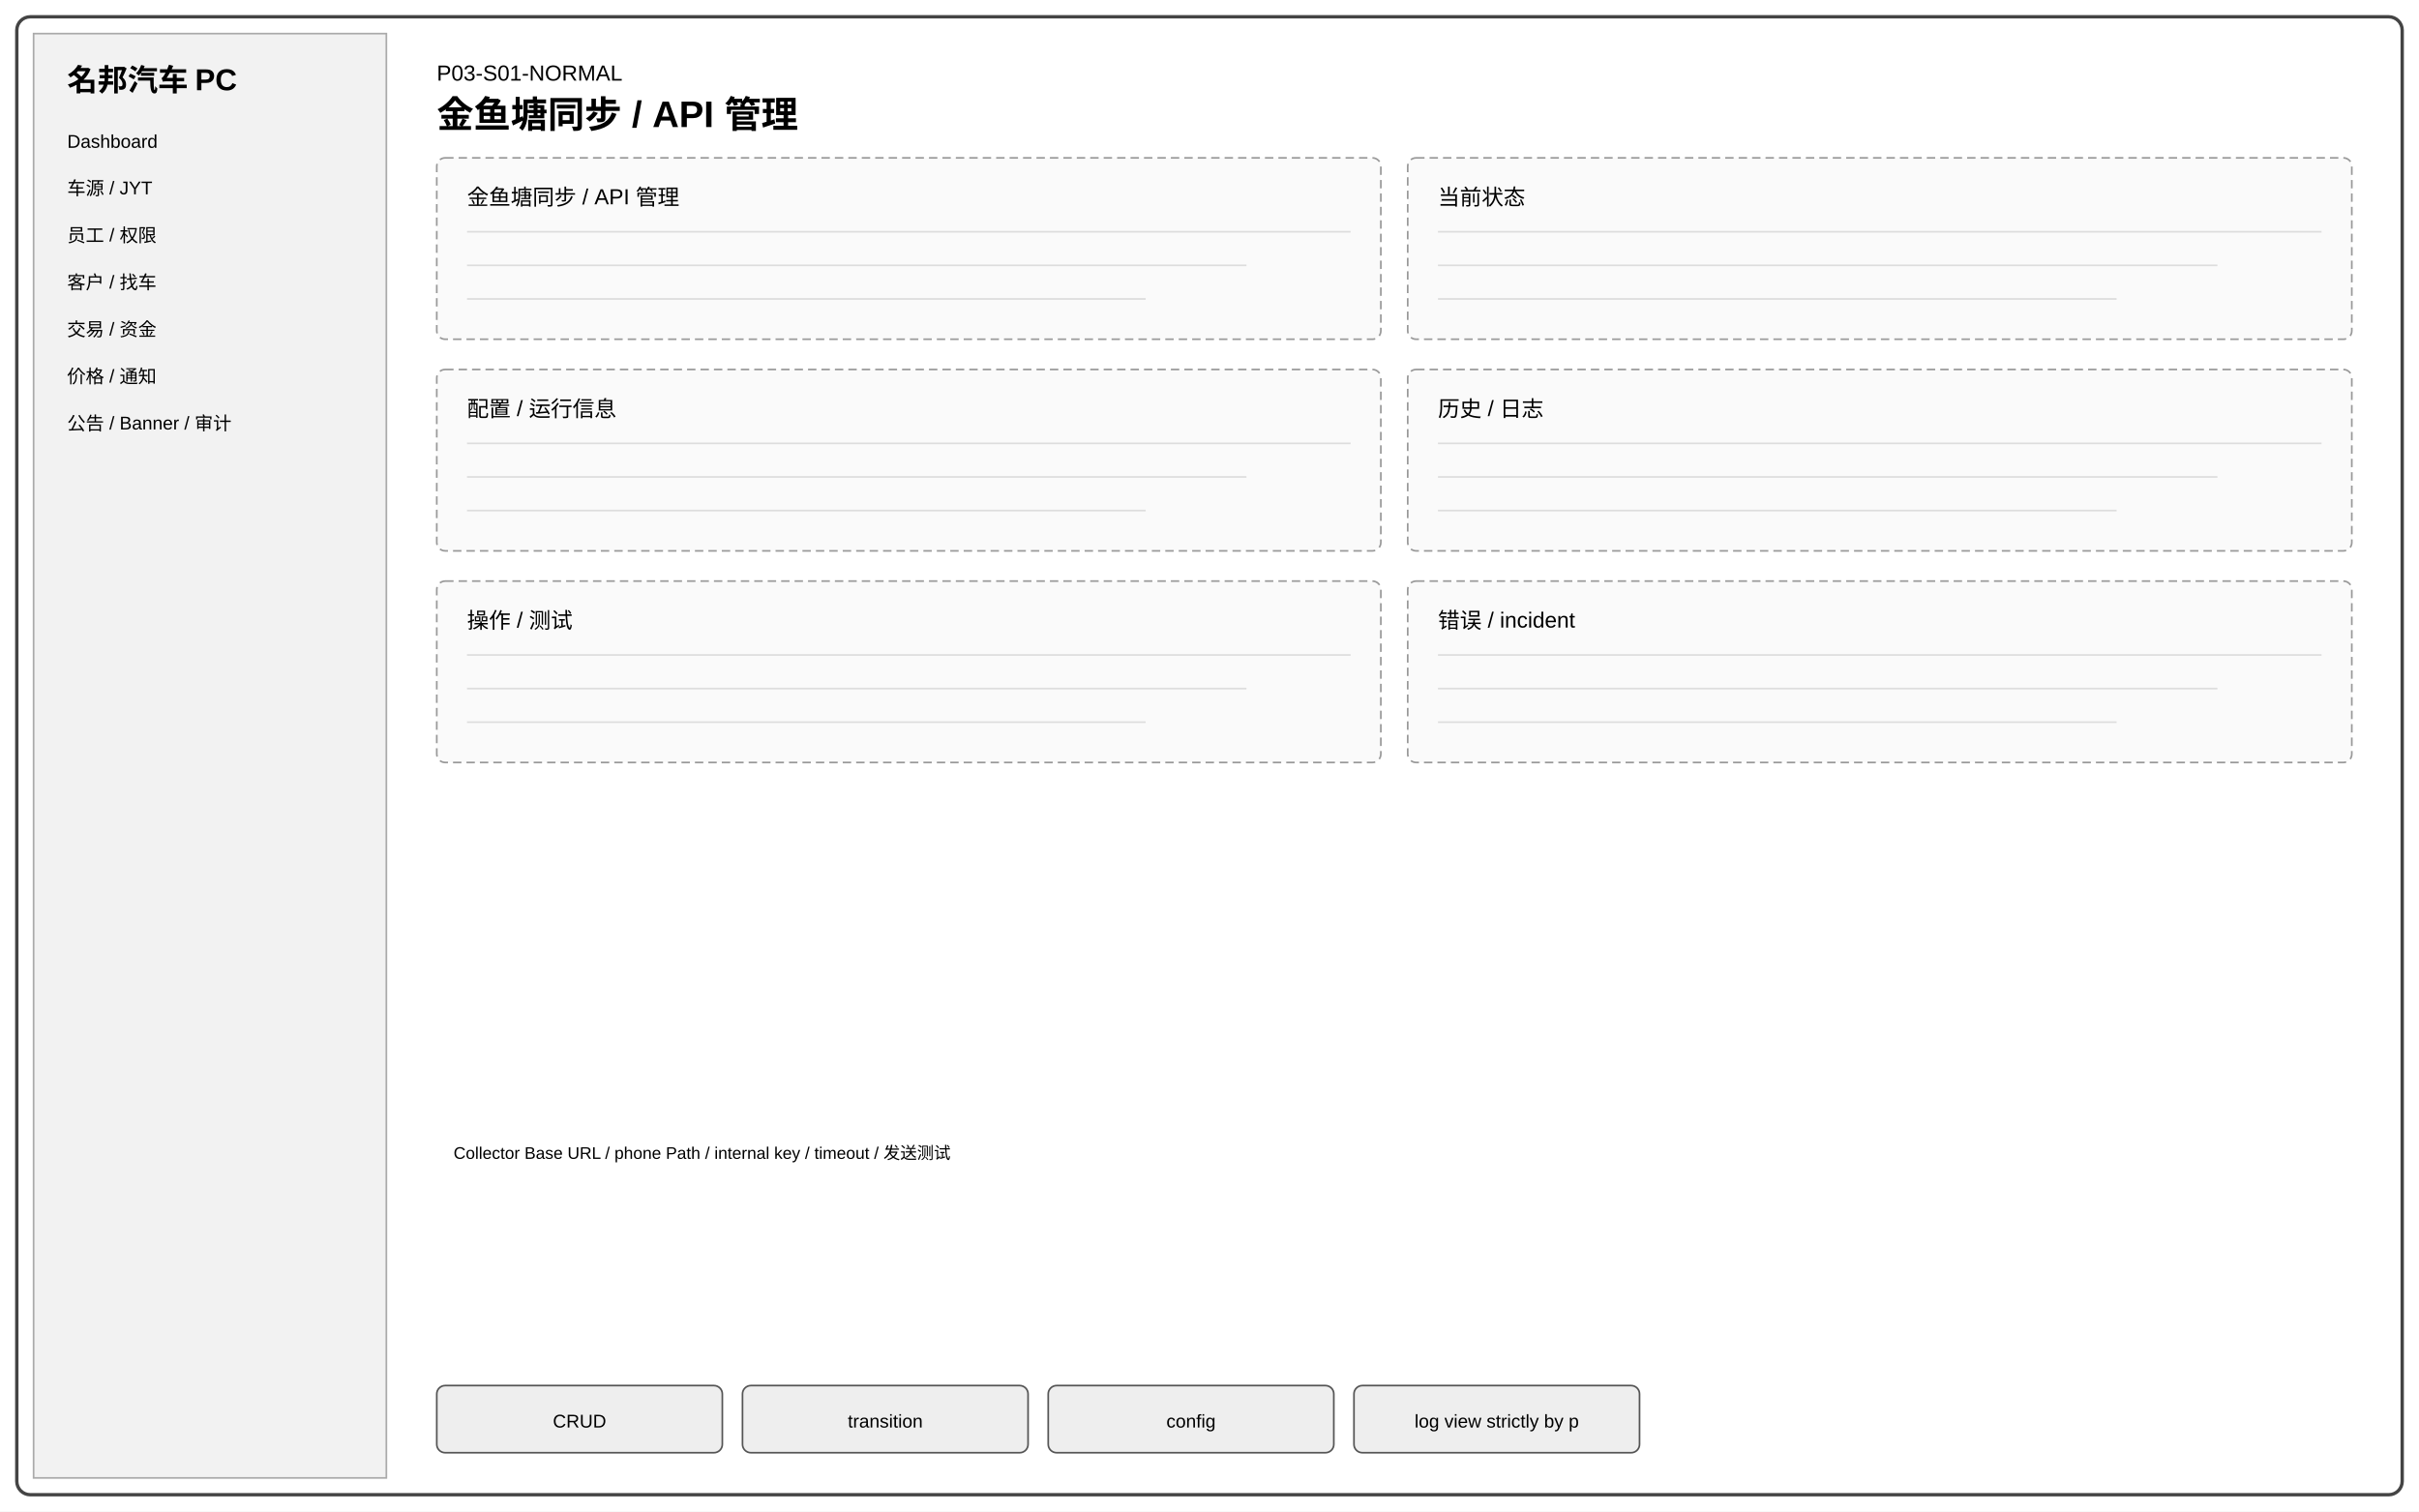
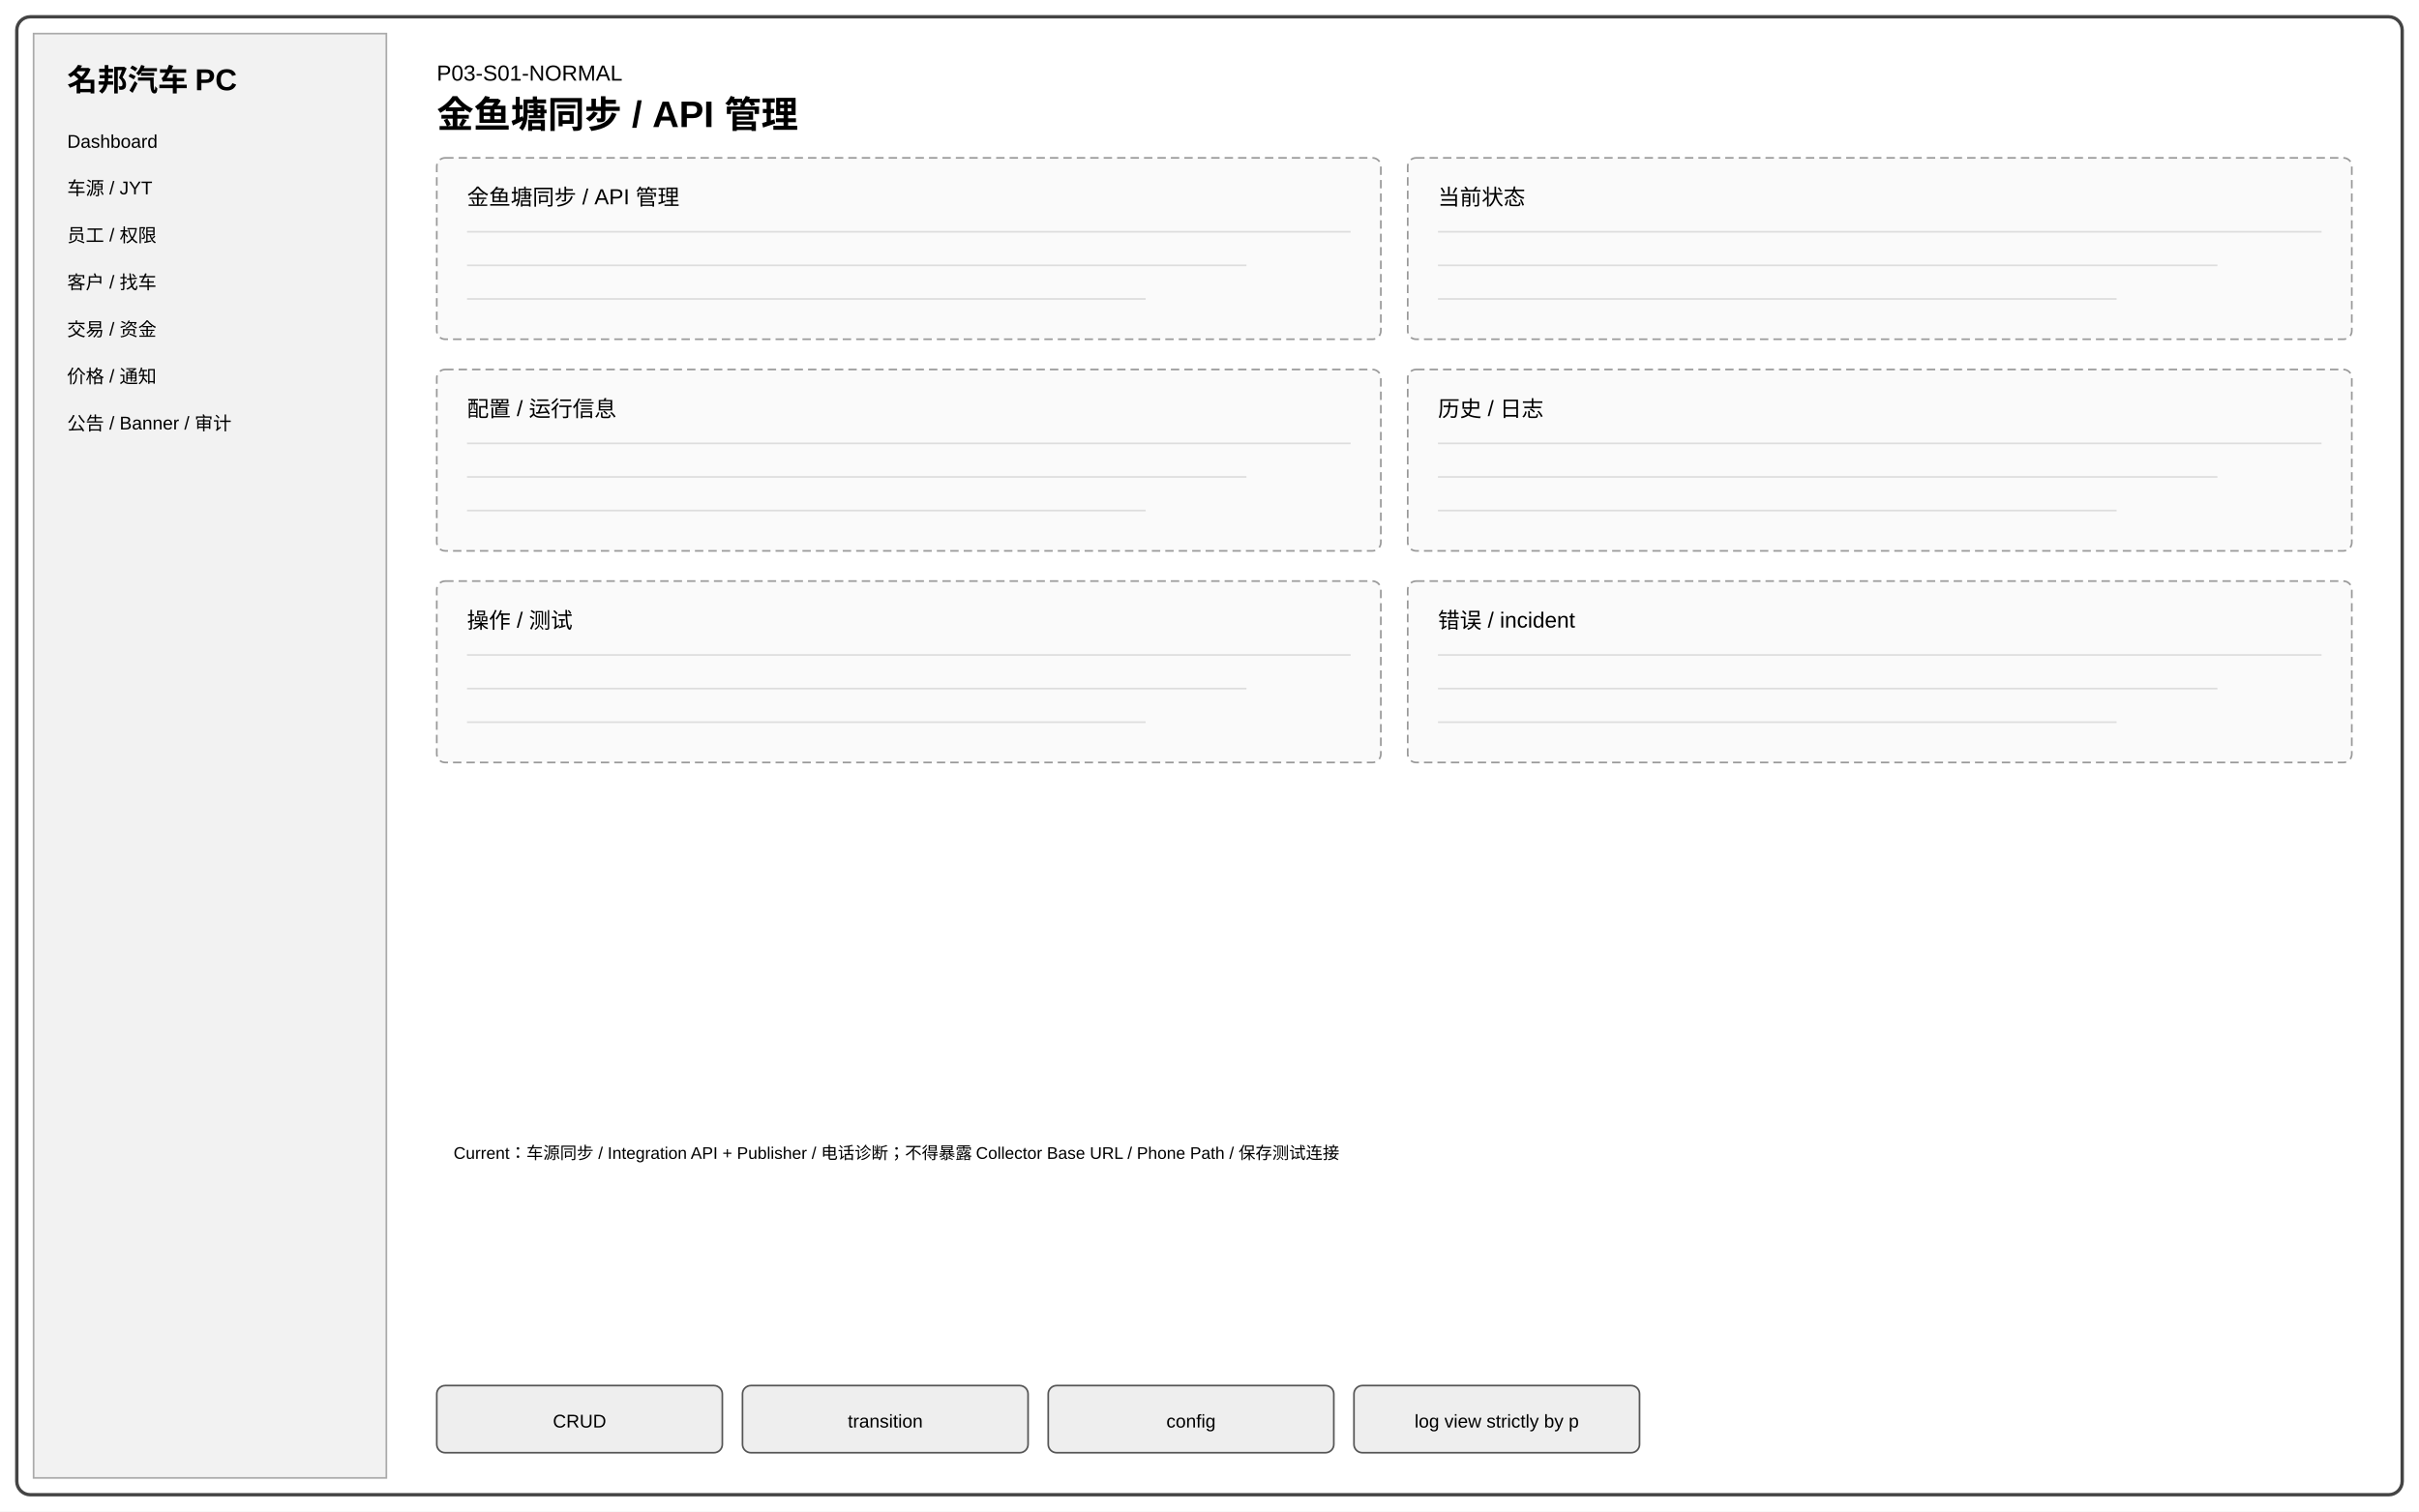
<svg xmlns="http://www.w3.org/2000/svg" width="1440" height="900" viewBox="0 0 1440 900">
  <rect width="100%" height="100%" fill="white" />
  <rect x="10" y="10" width="1420" height="880" rx="8" fill="none" stroke="#444" stroke-width="2" />
  <rect x="20" y="20" width="210" height="860" fill="#f2f2f2" stroke="#aaa" />
  <text x="40" y="54" font-family="Arial,sans-serif" font-size="18" font-weight="bold">名邦汽车 PC</text>
  <text x="40" y="88" font-family="Arial,sans-serif" font-size="11">Dashboard</text>
  <text x="40" y="116" font-family="Arial,sans-serif" font-size="11">车源 / JYT</text>
  <text x="40" y="144" font-family="Arial,sans-serif" font-size="11">员工 / 权限</text>
  <text x="40" y="172" font-family="Arial,sans-serif" font-size="11">客户 / 找车</text>
  <text x="40" y="200" font-family="Arial,sans-serif" font-size="11">交易 / 资金</text>
  <text x="40" y="228" font-family="Arial,sans-serif" font-size="11">价格 / 通知</text>
  <text x="40" y="256" font-family="Arial,sans-serif" font-size="11">公告 / Banner / 审计</text>
  <text x="260" y="48" font-family="Arial,sans-serif" font-size="13">P03-S01-NORMAL</text>
  <text x="260" y="76" font-family="Arial,sans-serif" font-size="22" font-weight="bold">金鱼塘同步 / API 管理</text>
  <rect x="260.0" y="94" width="562.0" height="108" rx="5" fill="#fafafa" stroke="#999" stroke-dasharray="5 3" />
  <text x="278.0" y="122" font-family="Arial,sans-serif" font-size="13">金鱼塘同步 / API 管理</text>
  <line x1="278.0" y1="138" x2="804.0" y2="138" stroke="#ddd" />
  <line x1="278.0" y1="158" x2="742.0" y2="158" stroke="#ddd" />
  <line x1="278.0" y1="178" x2="682.0" y2="178" stroke="#ddd" />
  <rect x="838.0" y="94" width="562.0" height="108" rx="5" fill="#fafafa" stroke="#999" stroke-dasharray="5 3" />
  <text x="856.0" y="122" font-family="Arial,sans-serif" font-size="13">当前状态</text>
  <line x1="856.0" y1="138" x2="1382.0" y2="138" stroke="#ddd" />
  <line x1="856.0" y1="158" x2="1320.0" y2="158" stroke="#ddd" />
  <line x1="856.0" y1="178" x2="1260.0" y2="178" stroke="#ddd" />
  <rect x="260.0" y="220" width="562.0" height="108" rx="5" fill="#fafafa" stroke="#999" stroke-dasharray="5 3" />
  <text x="278.0" y="248" font-family="Arial,sans-serif" font-size="13">配置 / 运行信息</text>
  <line x1="278.0" y1="264" x2="804.0" y2="264" stroke="#ddd" />
  <line x1="278.0" y1="284" x2="742.0" y2="284" stroke="#ddd" />
  <line x1="278.0" y1="304" x2="682.0" y2="304" stroke="#ddd" />
  <rect x="838.0" y="220" width="562.0" height="108" rx="5" fill="#fafafa" stroke="#999" stroke-dasharray="5 3" />
  <text x="856.0" y="248" font-family="Arial,sans-serif" font-size="13">历史 / 日志</text>
  <line x1="856.0" y1="264" x2="1382.0" y2="264" stroke="#ddd" />
  <line x1="856.0" y1="284" x2="1320.0" y2="284" stroke="#ddd" />
  <line x1="856.0" y1="304" x2="1260.0" y2="304" stroke="#ddd" />
  <rect x="260.0" y="346" width="562.0" height="108" rx="5" fill="#fafafa" stroke="#999" stroke-dasharray="5 3" />
  <text x="278.0" y="374" font-family="Arial,sans-serif" font-size="13">操作 / 测试</text>
  <line x1="278.0" y1="390" x2="804.0" y2="390" stroke="#ddd" />
  <line x1="278.0" y1="410" x2="742.0" y2="410" stroke="#ddd" />
  <line x1="278.0" y1="430" x2="682.0" y2="430" stroke="#ddd" />
  <rect x="838.0" y="346" width="562.0" height="108" rx="5" fill="#fafafa" stroke="#999" stroke-dasharray="5 3" />
  <text x="856.0" y="374" font-family="Arial,sans-serif" font-size="13">错误 / incident</text>
  <line x1="856.0" y1="390" x2="1382.0" y2="390" stroke="#ddd" />
  <line x1="856.0" y1="410" x2="1320.0" y2="410" stroke="#ddd" />
  <line x1="856.0" y1="430" x2="1260.0" y2="430" stroke="#ddd" />
  <rect x="260" y="825" width="170" height="40" rx="5" fill="#eee" stroke="#555" />
  <text x="345.0" y="850" text-anchor="middle" font-family="Arial,sans-serif" font-size="11">CRUD</text>
  <rect x="442" y="825" width="170" height="40" rx="5" fill="#eee" stroke="#555" />
  <text x="527.0" y="850" text-anchor="middle" font-family="Arial,sans-serif" font-size="11">transition</text>
  <rect x="624" y="825" width="170" height="40" rx="5" fill="#eee" stroke="#555" />
  <text x="709.0" y="850" text-anchor="middle" font-family="Arial,sans-serif" font-size="11">config</text>
  <rect x="806" y="825" width="170" height="40" rx="5" fill="#eee" stroke="#555" />
  <text x="891.0" y="850" text-anchor="middle" font-family="Arial,sans-serif" font-size="11">log view strictly by p</text>
-   <text x="270" y="690" font-family="Arial,sans-serif" font-size="10">Collector Base URL / phone Path / internal key / timeout / 发送测试</text>
+   <text x="270" y="690" font-family="Arial,sans-serif" font-size="10">Current：车源同步 / Integration API + Publisher / 电话诊断；不得暴露 Collector Base URL / Phone Path / 保存测试连接</text>
</svg>
